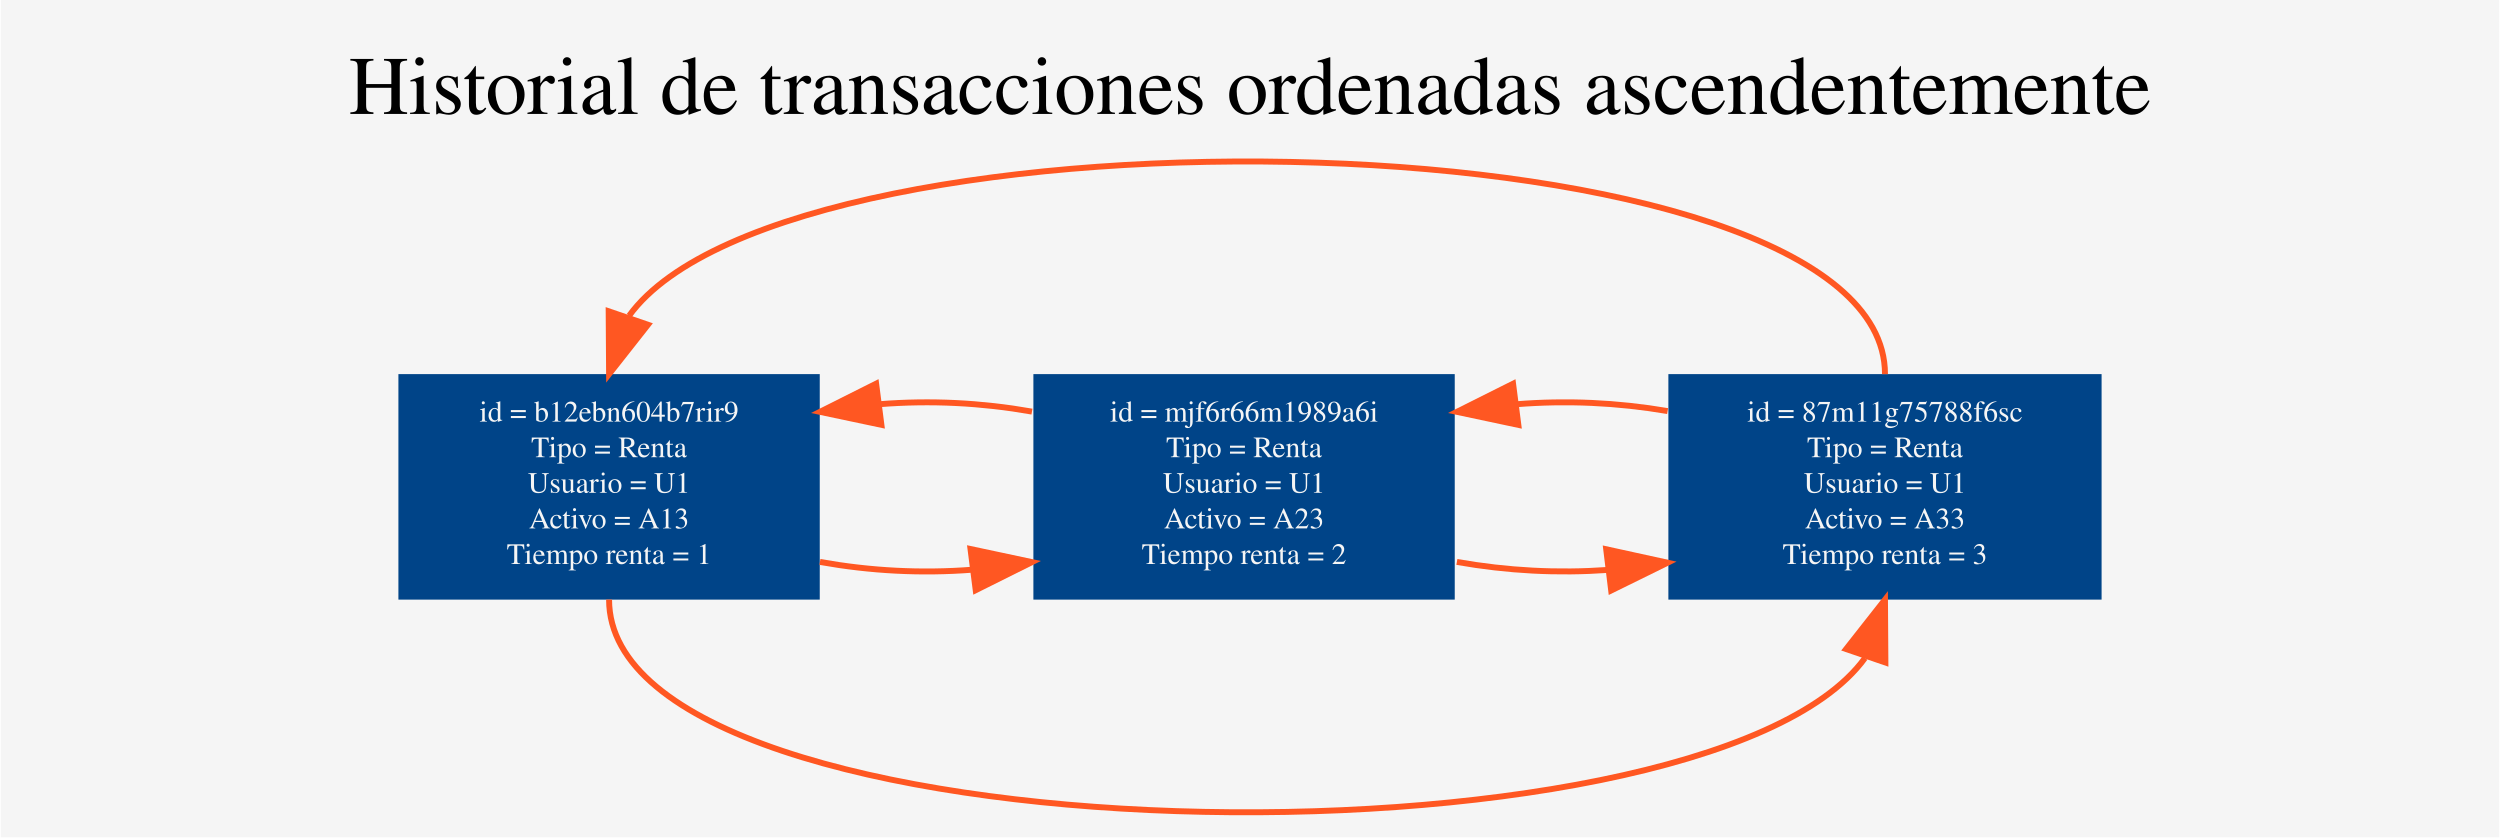
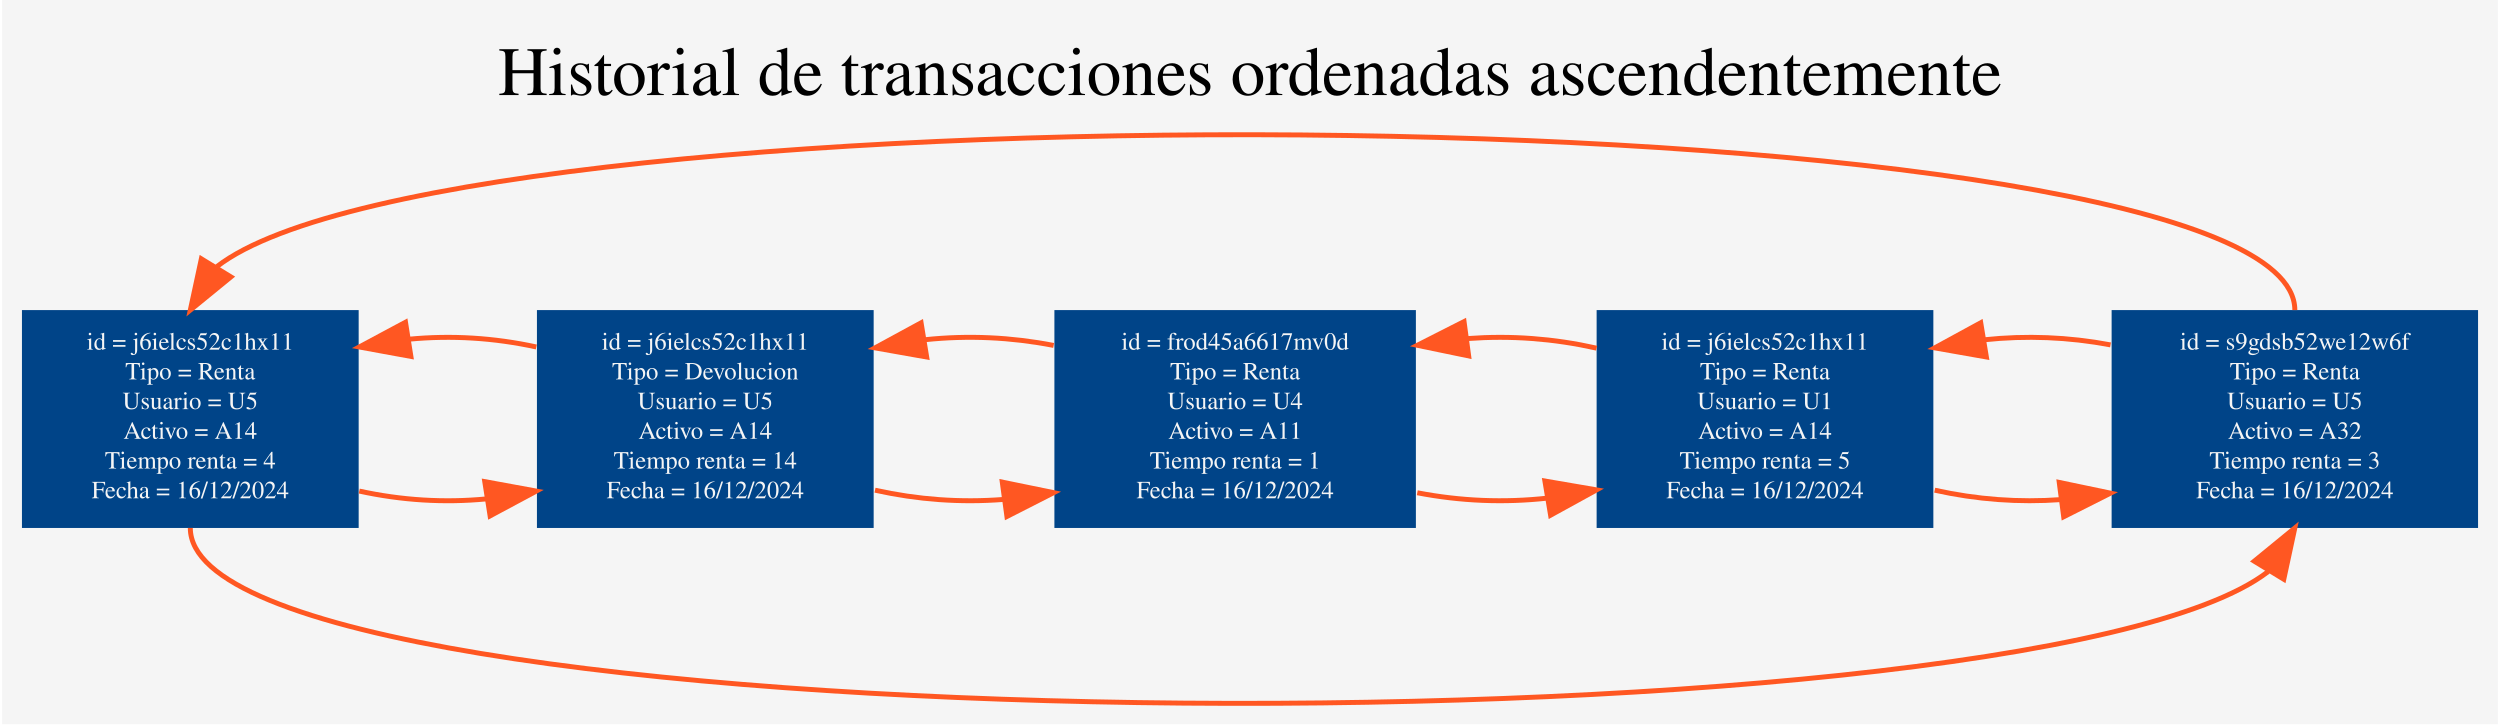
- <svg xmlns="http://www.w3.org/2000/svg" width="421pt" height="141pt" viewBox="0.00 0.00 421.00 141.09">
-   <g id="graph0" class="graph" transform="scale(1 1) rotate(0) translate(4 137.09)">
-     <polygon fill="#f5f5f5" stroke="transparent" points="-4,4 -4,-137.09 417,-137.09 417,4 -4,4" />
-     <text text-anchor="middle" x="206.5" y="-117.89" font-family="Times,serif" font-size="14.00">Historial de transacciones ordenadas ascendentemente</text>
+ <svg xmlns="http://www.w3.org/2000/svg" width="504pt" height="146pt" viewBox="0.00 0.00 504.00 146.25">
+   <g id="graph0" class="graph" transform="scale(1 1) rotate(0) translate(4 142.25)">
+     <polygon fill="#f5f5f5" stroke="transparent" points="-4,4 -4,-142.25 500,-142.25 500,4 -4,4" />
+     <text text-anchor="middle" x="248" y="-123.05" font-family="Times,serif" font-size="14.00">Historial de transacciones ordenadas ascendentemente</text>
    <g id="node1" class="node">
-       <polygon fill="#004488" stroke="transparent" points="134,-74.05 63,-74.05 63,-36.05 134,-36.05 134,-74.05" />
-       <text text-anchor="middle" x="98.5" y="-66.05" font-family="Times,serif" font-size="5.00" fill="#f5f5f5">id = b12ebn604b7rir9</text>
-       <text text-anchor="middle" x="98.5" y="-60.05" font-family="Times,serif" font-size="5.00" fill="#f5f5f5">Tipo = Renta</text>
-       <text text-anchor="middle" x="98.5" y="-54.05" font-family="Times,serif" font-size="5.00" fill="#f5f5f5">Usuario = U1</text>
-       <text text-anchor="middle" x="98.5" y="-48.05" font-family="Times,serif" font-size="5.00" fill="#f5f5f5">Activo = A13</text>
-       <text text-anchor="middle" x="98.5" y="-42.05" font-family="Times,serif" font-size="5.00" fill="#f5f5f5">Tiempo renta = 1</text>
+       <polygon fill="#004488" stroke="transparent" points="68,-79.63 0,-79.63 0,-35.63 68,-35.63 68,-79.63" />
+       <text text-anchor="middle" x="34" y="-71.63" font-family="Times,serif" font-size="5.00" fill="#f5f5f5">id = j6ielcs52c1hx11</text>
+       <text text-anchor="middle" x="34" y="-65.63" font-family="Times,serif" font-size="5.00" fill="#f5f5f5">Tipo = Renta</text>
+       <text text-anchor="middle" x="34" y="-59.63" font-family="Times,serif" font-size="5.00" fill="#f5f5f5">Usuario = U5</text>
+       <text text-anchor="middle" x="34" y="-53.63" font-family="Times,serif" font-size="5.00" fill="#f5f5f5">Activo = A14</text>
+       <text text-anchor="middle" x="34" y="-47.63" font-family="Times,serif" font-size="5.00" fill="#f5f5f5">Tiempo renta = 4</text>
+       <text text-anchor="middle" x="34" y="-41.63" font-family="Times,serif" font-size="5.00" fill="#f5f5f5">Fecha = 16/12/2024</text>
    </g>
    <g id="node2" class="node">
-       <polygon fill="#004488" stroke="transparent" points="241,-74.05 170,-74.05 170,-36.05 241,-36.05 241,-74.05" />
-       <text text-anchor="middle" x="205.5" y="-66.05" font-family="Times,serif" font-size="5.00" fill="#f5f5f5">id = mjf6r66m1989a6i</text>
-       <text text-anchor="middle" x="205.5" y="-60.05" font-family="Times,serif" font-size="5.00" fill="#f5f5f5">Tipo = Renta</text>
-       <text text-anchor="middle" x="205.5" y="-54.05" font-family="Times,serif" font-size="5.00" fill="#f5f5f5">Usuario = U1</text>
-       <text text-anchor="middle" x="205.5" y="-48.05" font-family="Times,serif" font-size="5.00" fill="#f5f5f5">Activo = A23</text>
-       <text text-anchor="middle" x="205.5" y="-42.05" font-family="Times,serif" font-size="5.00" fill="#f5f5f5">Tiempo renta = 2</text>
+       <polygon fill="#004488" stroke="transparent" points="172,-79.63 104,-79.63 104,-35.63 172,-35.63 172,-79.63" />
+       <text text-anchor="middle" x="138" y="-71.63" font-family="Times,serif" font-size="5.00" fill="#f5f5f5">id = j6ielcs52c1hx11</text>
+       <text text-anchor="middle" x="138" y="-65.63" font-family="Times,serif" font-size="5.00" fill="#f5f5f5">Tipo = Devolucion</text>
+       <text text-anchor="middle" x="138" y="-59.63" font-family="Times,serif" font-size="5.00" fill="#f5f5f5">Usuario = U5</text>
+       <text text-anchor="middle" x="138" y="-53.63" font-family="Times,serif" font-size="5.00" fill="#f5f5f5">Activo = A14</text>
+       <text text-anchor="middle" x="138" y="-47.63" font-family="Times,serif" font-size="5.00" fill="#f5f5f5">Tiempo renta = 14</text>
+       <text text-anchor="middle" x="138" y="-41.63" font-family="Times,serif" font-size="5.00" fill="#f5f5f5">Fecha = 16/12/2024</text>
    </g>
    <g id="edge1" class="edge">
-       <path fill="none" stroke="#ff5722" d="M134.03,-42.4C142.59,-40.87 151.15,-40.43 159.71,-41.09" />
-       <polygon fill="#ff5722" stroke="#ff5722" points="159.4,-44.58 169.76,-42.37 160.28,-37.64 159.4,-44.58" />
+       <path fill="none" stroke="#ff5722" d="M68.12,-43.08C76.69,-41.21 85.26,-40.68 93.82,-41.5" />
+       <polygon fill="#ff5722" stroke="#ff5722" points="93.46,-44.99 103.88,-43.08 94.54,-38.07 93.46,-44.99" />
+     </g>
+     <g id="node5" class="node">
+       <polygon fill="#004488" stroke="transparent" points="496,-79.63 422,-79.63 422,-35.63 496,-35.63 496,-79.63" />
+       <text text-anchor="middle" x="459" y="-71.63" font-family="Times,serif" font-size="5.00" fill="#f5f5f5">id = s9gdsb52we12w6f</text>
+       <text text-anchor="middle" x="459" y="-65.63" font-family="Times,serif" font-size="5.00" fill="#f5f5f5">Tipo = Renta</text>
+       <text text-anchor="middle" x="459" y="-59.63" font-family="Times,serif" font-size="5.00" fill="#f5f5f5">Usuario = U5</text>
+       <text text-anchor="middle" x="459" y="-53.63" font-family="Times,serif" font-size="5.00" fill="#f5f5f5">Activo = A32</text>
+       <text text-anchor="middle" x="459" y="-47.63" font-family="Times,serif" font-size="5.00" fill="#f5f5f5">Tiempo renta = 3</text>
+       <text text-anchor="middle" x="459" y="-41.63" font-family="Times,serif" font-size="5.00" fill="#f5f5f5">Fecha = 16/12/2024</text>
+     </g>
+     <g id="edge10" class="edge">
+       <path fill="none" stroke="#ff5722" d="M34,-35.63C34,8.46 404.43,11.39 453.63,-26.84" />
+       <polygon fill="#ff5722" stroke="#ff5722" points="450.8,-28.92 459,-35.63 456.77,-25.27 450.8,-28.92" />
+     </g>
+     <g id="edge3" class="edge">
+       <path fill="none" stroke="#ff5722" d="M103.88,-72.18C95.31,-74.04 86.75,-74.57 78.18,-73.75" />
+       <polygon fill="#ff5722" stroke="#ff5722" points="78.55,-70.27 68.12,-72.18 77.46,-77.18 78.55,-70.27" />
    </g>
    <g id="node3" class="node">
-       <polygon fill="#004488" stroke="transparent" points="350,-74.05 277,-74.05 277,-36.05 350,-36.05 350,-74.05" />
-       <text text-anchor="middle" x="313.5" y="-66.05" font-family="Times,serif" font-size="5.00" fill="#f5f5f5">id = 87m11g75788f6sc</text>
-       <text text-anchor="middle" x="313.5" y="-60.05" font-family="Times,serif" font-size="5.00" fill="#f5f5f5">Tipo = Renta</text>
-       <text text-anchor="middle" x="313.5" y="-54.05" font-family="Times,serif" font-size="5.00" fill="#f5f5f5">Usuario = U1</text>
-       <text text-anchor="middle" x="313.5" y="-48.05" font-family="Times,serif" font-size="5.00" fill="#f5f5f5">Activo = A33</text>
-       <text text-anchor="middle" x="313.5" y="-42.05" font-family="Times,serif" font-size="5.00" fill="#f5f5f5">Tiempo renta = 3</text>
+       <polygon fill="#004488" stroke="transparent" points="281.5,-79.63 208.5,-79.63 208.5,-35.63 281.5,-35.63 281.5,-79.63" />
+       <text text-anchor="middle" x="245" y="-71.63" font-family="Times,serif" font-size="5.00" fill="#f5f5f5">id = frod45a6617mv0d</text>
+       <text text-anchor="middle" x="245" y="-65.63" font-family="Times,serif" font-size="5.00" fill="#f5f5f5">Tipo = Renta</text>
+       <text text-anchor="middle" x="245" y="-59.63" font-family="Times,serif" font-size="5.00" fill="#f5f5f5">Usuario = U4</text>
+       <text text-anchor="middle" x="245" y="-53.63" font-family="Times,serif" font-size="5.00" fill="#f5f5f5">Activo = A11</text>
+       <text text-anchor="middle" x="245" y="-47.63" font-family="Times,serif" font-size="5.00" fill="#f5f5f5">Tiempo renta = 1</text>
+       <text text-anchor="middle" x="245" y="-41.63" font-family="Times,serif" font-size="5.00" fill="#f5f5f5">Fecha = 16/12/2024</text>
+     </g>
+     <g id="edge2" class="edge">
+       <path fill="none" stroke="#ff5722" d="M172.27,-43.26C180.92,-41.34 189.56,-40.72 198.21,-41.39" />
+       <polygon fill="#ff5722" stroke="#ff5722" points="197.97,-44.89 208.35,-42.76 198.91,-37.95 197.97,-44.89" />
+     </g>
+     <g id="edge5" class="edge">
+       <path fill="none" stroke="#ff5722" d="M208.35,-72.49C199.71,-74.17 191.06,-74.56 182.42,-73.65" />
+       <polygon fill="#ff5722" stroke="#ff5722" points="182.71,-70.15 172.27,-72 181.58,-77.06 182.71,-70.15" />
+     </g>
+     <g id="node4" class="node">
+       <polygon fill="#004488" stroke="transparent" points="386,-79.63 318,-79.63 318,-35.63 386,-35.63 386,-79.63" />
+       <text text-anchor="middle" x="352" y="-71.63" font-family="Times,serif" font-size="5.00" fill="#f5f5f5">id = j6ielcs52c1hx11</text>
+       <text text-anchor="middle" x="352" y="-65.63" font-family="Times,serif" font-size="5.00" fill="#f5f5f5">Tipo = Renta</text>
+       <text text-anchor="middle" x="352" y="-59.63" font-family="Times,serif" font-size="5.00" fill="#f5f5f5">Usuario = U1</text>
+       <text text-anchor="middle" x="352" y="-53.63" font-family="Times,serif" font-size="5.00" fill="#f5f5f5">Activo = A14</text>
+       <text text-anchor="middle" x="352" y="-47.63" font-family="Times,serif" font-size="5.00" fill="#f5f5f5">Tiempo renta = 5</text>
+       <text text-anchor="middle" x="352" y="-41.63" font-family="Times,serif" font-size="5.00" fill="#f5f5f5">Fecha = 16/12/2024</text>
+     </g>
+     <g id="edge4" class="edge">
+       <path fill="none" stroke="#ff5722" d="M281.78,-42.74C290.55,-41.05 299.32,-40.69 308.09,-41.66" />
+       <polygon fill="#ff5722" stroke="#ff5722" points="307.55,-45.11 317.99,-43.32 308.7,-38.21 307.55,-45.11" />
+     </g>
+     <g id="edge7" class="edge">
+       <path fill="none" stroke="#ff5722" d="M317.99,-71.94C309.31,-73.89 300.64,-74.53 291.96,-73.88" />
+       <polygon fill="#ff5722" stroke="#ff5722" points="292.16,-70.37 281.78,-72.52 291.23,-77.31 292.16,-70.37" />
    </g>
    <g id="edge6" class="edge">
-       <path fill="none" stroke="#ff5722" d="M98.5,-36.05C98.5,8.19 282.77,11.47 310.12,-26.2" />
-       <polygon fill="#ff5722" stroke="#ff5722" points="306.95,-27.72 313.5,-36.05 313.57,-25.45 306.95,-27.72" />
+       <path fill="none" stroke="#ff5722" d="M386.27,-43.26C394.78,-41.37 403.29,-40.74 411.8,-41.36" />
+       <polygon fill="#ff5722" stroke="#ff5722" points="411.42,-44.83 421.78,-42.66 412.32,-37.89 411.42,-44.83" />
    </g>
-     <g id="edge3" class="edge">
-       <path fill="none" stroke="#ff5722" d="M169.76,-67.73C161.2,-69.24 152.64,-69.66 144.08,-68.98" />
-       <polygon fill="#ff5722" stroke="#ff5722" points="144.39,-65.5 134.03,-67.69 143.5,-72.44 144.39,-65.5" />
+     <g id="edge9" class="edge">
+       <path fill="none" stroke="#ff5722" d="M459,-79.63C459,-123.71 88.57,-126.64 39.37,-88.41" />
+       <polygon fill="#ff5722" stroke="#ff5722" points="42.2,-86.33 34,-79.63 36.23,-89.98 42.2,-86.33" />
    </g>
-     <g id="edge2" class="edge">
-       <path fill="none" stroke="#ff5722" d="M241.36,-42.4C249.87,-40.9 258.37,-40.45 266.88,-41.06" />
-       <polygon fill="#ff5722" stroke="#ff5722" points="266.52,-44.54 276.87,-42.27 267.36,-37.59 266.52,-44.54" />
-     </g>
-     <g id="edge5" class="edge">
-       <path fill="none" stroke="#ff5722" d="M313.5,-74.05C313.5,-118.28 129.23,-121.56 101.88,-83.89" />
-       <polygon fill="#ff5722" stroke="#ff5722" points="105.05,-82.37 98.5,-74.05 98.43,-84.64 105.05,-82.37" />
-     </g>
-     <g id="edge4" class="edge">
-       <path fill="none" stroke="#ff5722" d="M276.87,-67.82C268.36,-69.27 259.85,-69.65 251.35,-68.97" />
-       <polygon fill="#ff5722" stroke="#ff5722" points="251.72,-65.49 241.36,-67.69 250.83,-72.43 251.72,-65.49" />
+     <g id="edge8" class="edge">
+       <path fill="none" stroke="#ff5722" d="M421.78,-72.6C413.28,-74.2 404.77,-74.54 396.26,-73.63" />
+       <polygon fill="#ff5722" stroke="#ff5722" points="396.71,-70.16 386.27,-72 395.57,-77.07 396.71,-70.16" />
    </g>
  </g>
</svg>
